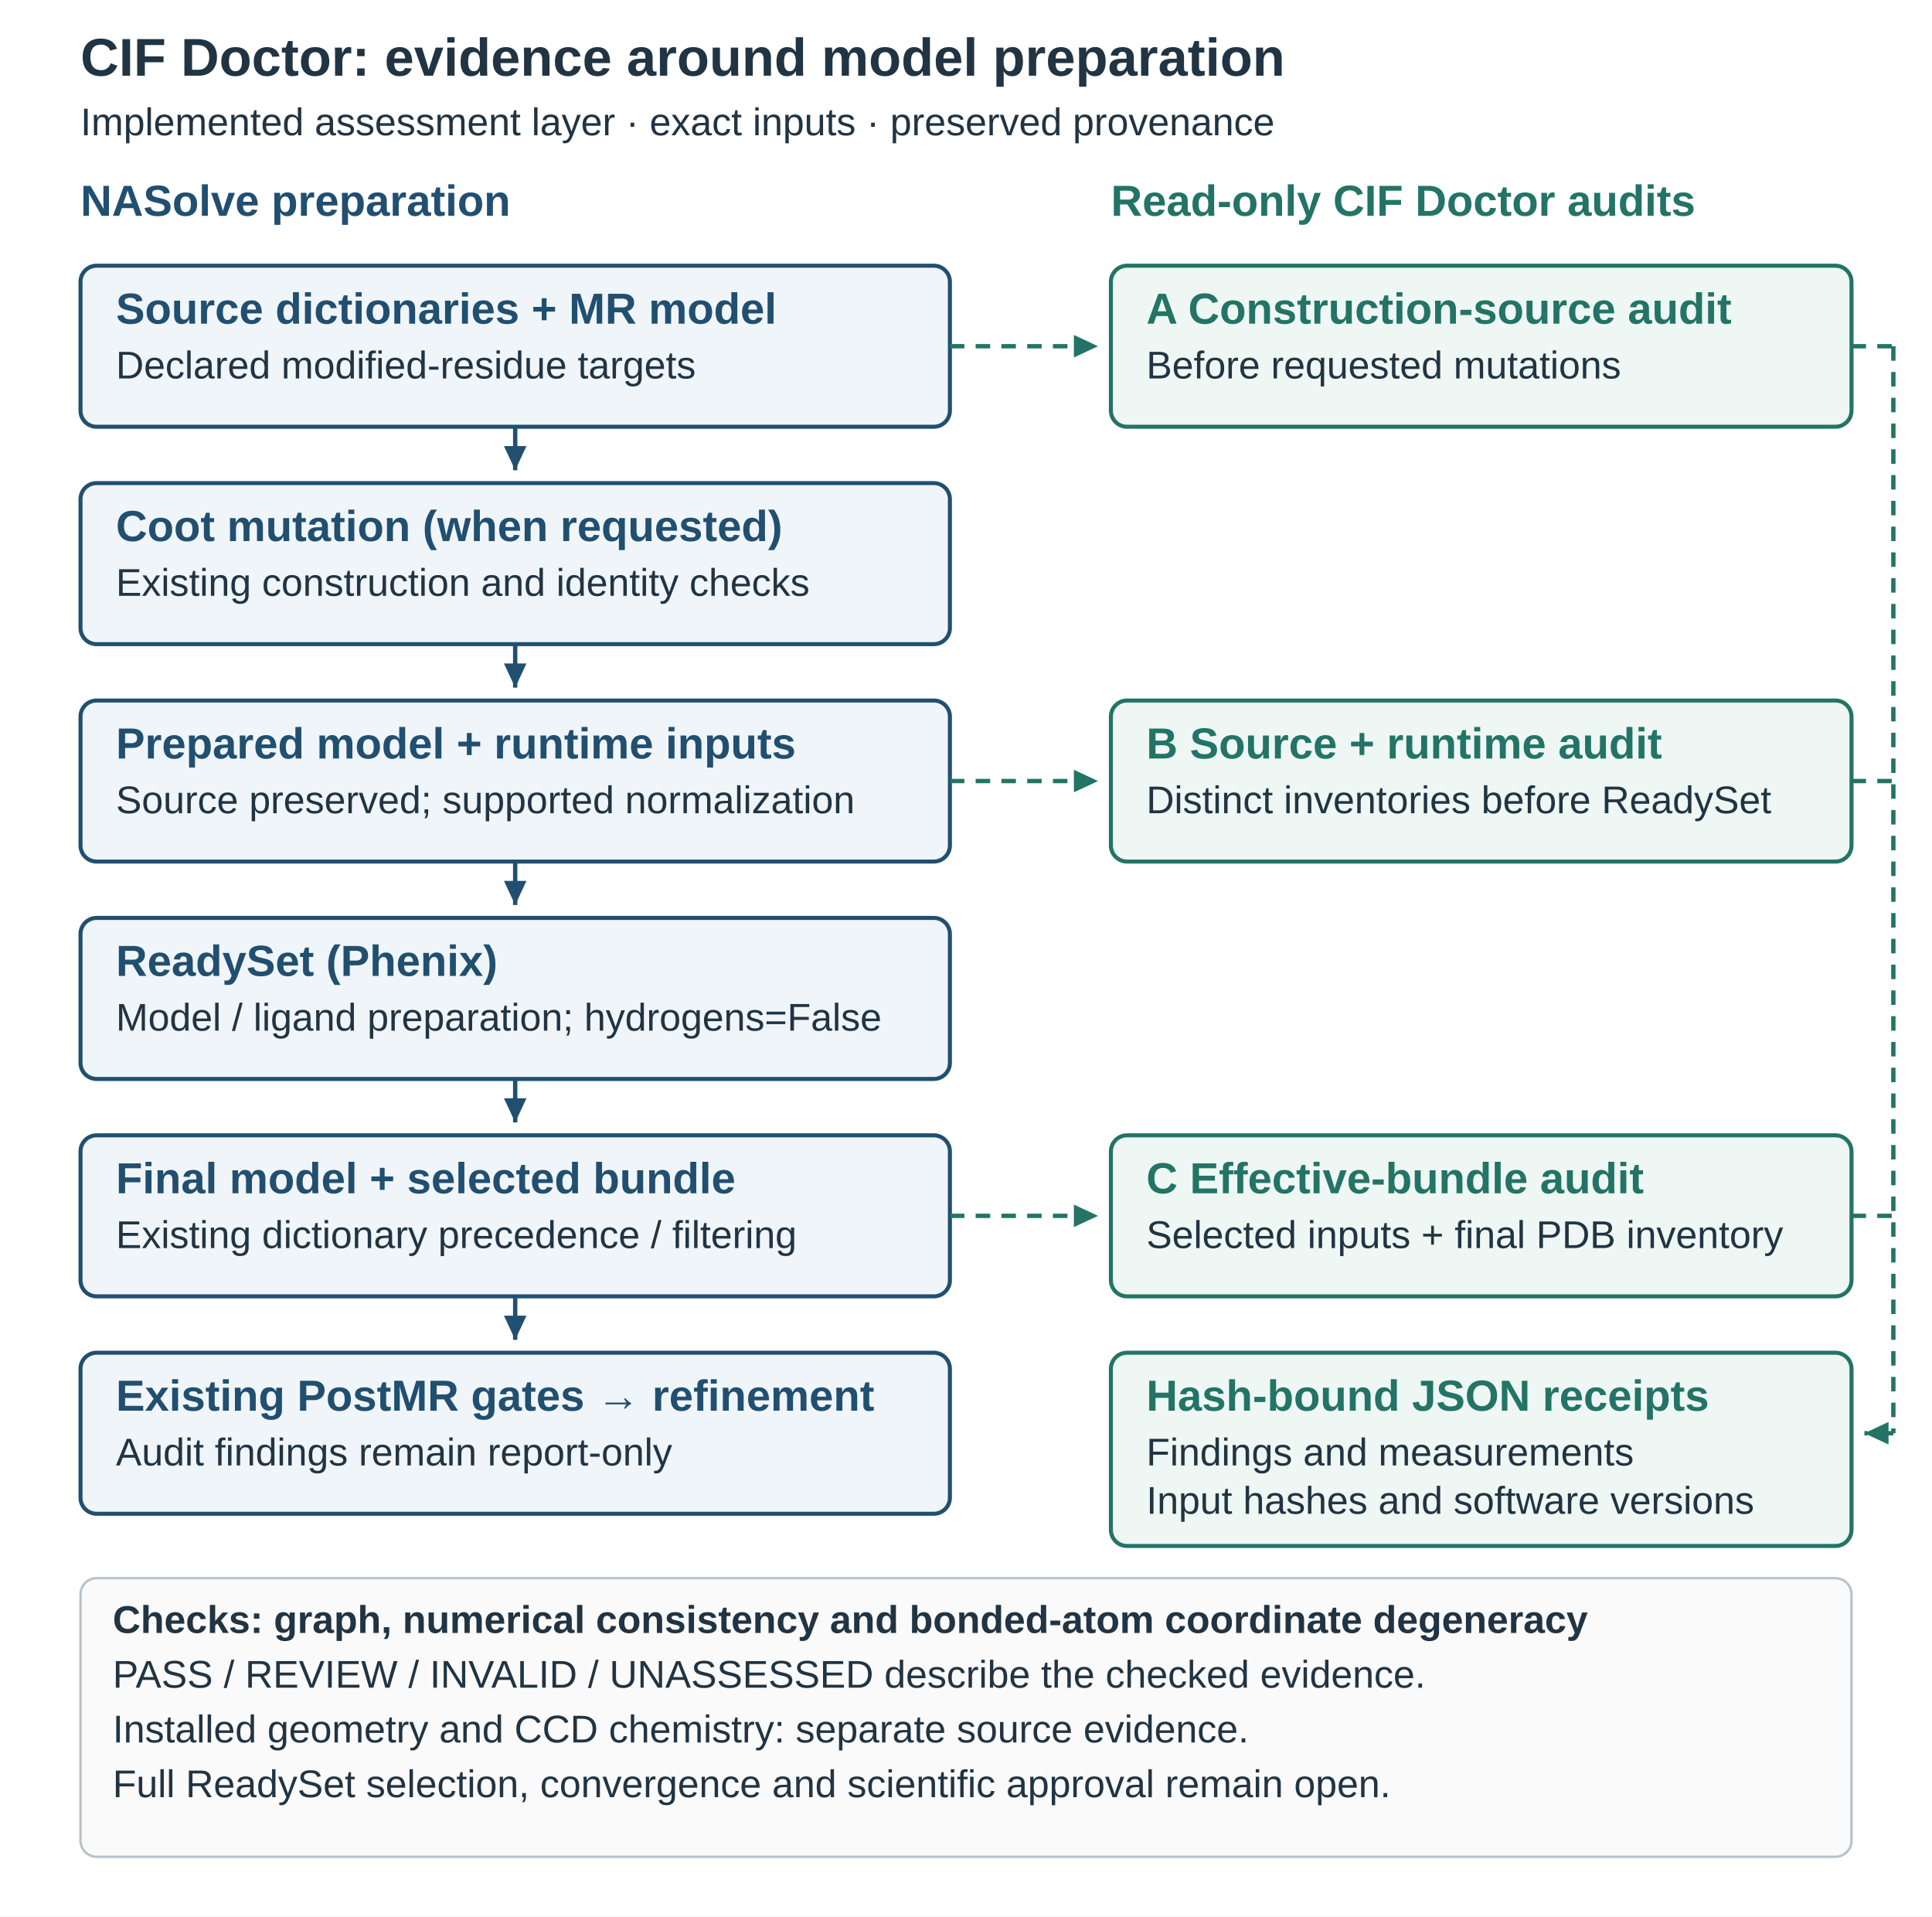
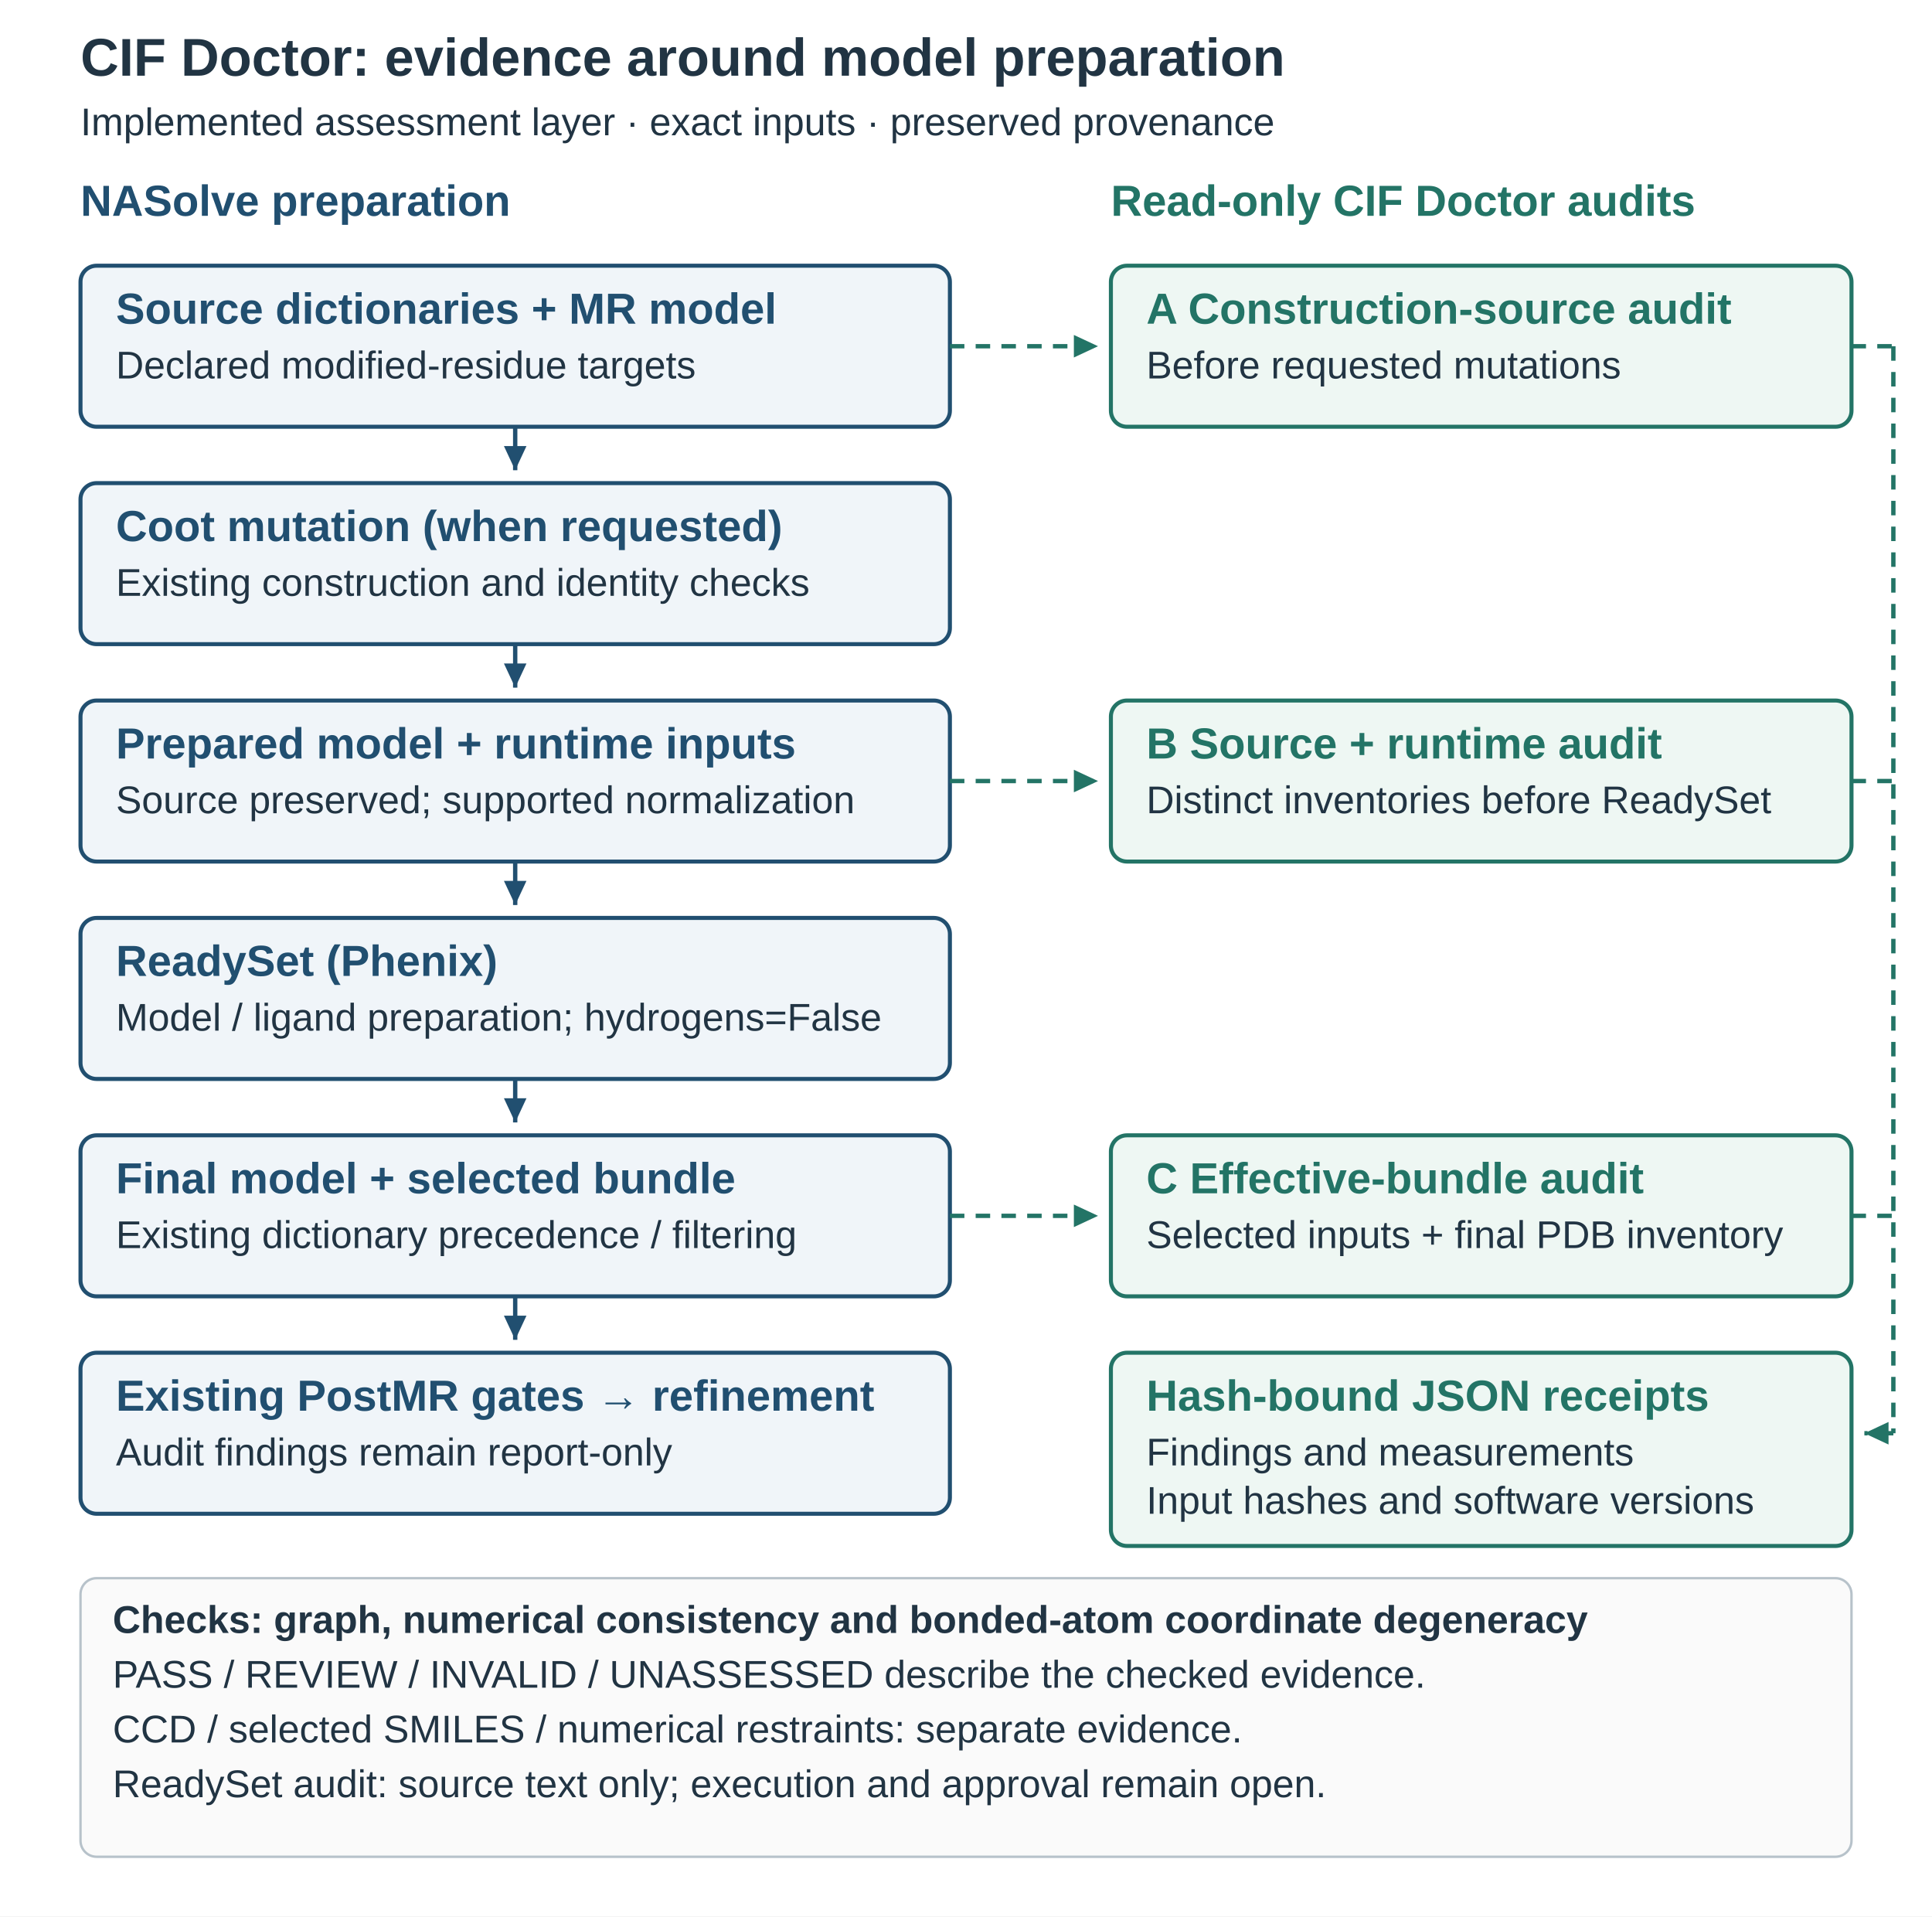
<svg xmlns="http://www.w3.org/2000/svg" width="180mm" height="178.5mm" viewBox="0 0 1200 1190" role="img" aria-labelledby="title description">
  <rect width="1200" height="1190" fill="white" />
  <text x="50" y="47" font-family="Arial, Helvetica, sans-serif" font-size="33" font-weight="bold" fill="#213443" text-anchor="start">CIF Doctor: evidence around model preparation</text>
  <text x="50" y="84" font-family="Arial, Helvetica, sans-serif" font-size="24" font-weight="normal" fill="#213443" text-anchor="start">Implemented assessment layer · exact inputs · preserved provenance</text>
  <text x="50" y="134" font-family="Arial, Helvetica, sans-serif" font-size="27" font-weight="bold" fill="#214f70" text-anchor="start">NASolve preparation</text>
  <text x="690" y="134" font-family="Arial, Helvetica, sans-serif" font-size="27" font-weight="bold" fill="#237466" text-anchor="start">Read-only CIF Doctor audits</text>
  <g id="source-inputs">
    <rect x="50" y="165" width="540" height="100" rx="10" fill="#f0f5f9" stroke="#214f70" stroke-width="2.5" />
    <text x="72" y="201" font-family="Arial, Helvetica, sans-serif" font-size="27" font-weight="bold" fill="#214f70" text-anchor="start">Source dictionaries + MR model</text>
    <text x="72" y="235" font-family="Arial, Helvetica, sans-serif" font-size="24" font-weight="normal" fill="#213443" text-anchor="start">Declared modified-residue targets</text>
  </g>
  <g id="coot-mutation">
    <rect x="50" y="300" width="540" height="100" rx="10" fill="#f0f5f9" stroke="#214f70" stroke-width="2.5" />
    <text x="72" y="336" font-family="Arial, Helvetica, sans-serif" font-size="27" font-weight="bold" fill="#214f70" text-anchor="start">Coot mutation (when requested)</text>
    <text x="72" y="370" font-family="Arial, Helvetica, sans-serif" font-size="24" font-weight="normal" fill="#213443" text-anchor="start">Existing construction and identity checks</text>
  </g>
  <g id="prepared-inputs">
    <rect x="50" y="435" width="540" height="100" rx="10" fill="#f0f5f9" stroke="#214f70" stroke-width="2.5" />
    <text x="72" y="471" font-family="Arial, Helvetica, sans-serif" font-size="27" font-weight="bold" fill="#214f70" text-anchor="start">Prepared model + runtime inputs</text>
    <text x="72" y="505" font-family="Arial, Helvetica, sans-serif" font-size="24" font-weight="normal" fill="#213443" text-anchor="start">Source preserved; supported normalization</text>
  </g>
  <g id="readyset">
    <rect x="50" y="570" width="540" height="100" rx="10" fill="#f0f5f9" stroke="#214f70" stroke-width="2.5" />
    <text x="72" y="606" font-family="Arial, Helvetica, sans-serif" font-size="27" font-weight="bold" fill="#214f70" text-anchor="start">ReadySet (Phenix)</text>
    <text x="72" y="640" font-family="Arial, Helvetica, sans-serif" font-size="24" font-weight="normal" fill="#213443" text-anchor="start">Model / ligand preparation; hydrogens=False</text>
  </g>
  <g id="effective-inputs">
    <rect x="50" y="705" width="540" height="100" rx="10" fill="#f0f5f9" stroke="#214f70" stroke-width="2.5" />
    <text x="72" y="741" font-family="Arial, Helvetica, sans-serif" font-size="27" font-weight="bold" fill="#214f70" text-anchor="start">Final model + selected bundle</text>
    <text x="72" y="775" font-family="Arial, Helvetica, sans-serif" font-size="24" font-weight="normal" fill="#213443" text-anchor="start">Existing dictionary precedence / filtering</text>
  </g>
  <g id="postmr-gates">
    <rect x="50" y="840" width="540" height="100" rx="10" fill="#f0f5f9" stroke="#214f70" stroke-width="2.5" />
    <text x="72" y="876" font-family="Arial, Helvetica, sans-serif" font-size="27" font-weight="bold" fill="#214f70" text-anchor="start">Existing PostMR gates → refinement</text>
    <text x="72" y="910" font-family="Arial, Helvetica, sans-serif" font-size="24" font-weight="normal" fill="#213443" text-anchor="start">Audit findings remain report-only</text>
  </g>
  <g id="preparation-flow-0">
    <path d="M 320.0 265.0 L 320.0 292.0" fill="none" stroke="#214f70" stroke-width="2.7" />
    <polygon points="320.0,292.0 313.0,277.0 327.0,277.0" fill="#214f70" />
  </g>
  <g id="preparation-flow-1">
    <path d="M 320.0 400.0 L 320.0 427.0" fill="none" stroke="#214f70" stroke-width="2.7" />
    <polygon points="320.0,427.0 313.0,412.0 327.0,412.0" fill="#214f70" />
  </g>
  <g id="preparation-flow-2">
    <path d="M 320.0 535.0 L 320.0 562.0" fill="none" stroke="#214f70" stroke-width="2.7" />
    <polygon points="320.0,562.0 313.0,547.0 327.0,547.0" fill="#214f70" />
  </g>
  <g id="preparation-flow-3">
    <path d="M 320.0 670.0 L 320.0 697.0" fill="none" stroke="#214f70" stroke-width="2.7" />
    <polygon points="320.0,697.0 313.0,682.0 327.0,682.0" fill="#214f70" />
  </g>
  <g id="preparation-flow-4">
    <path d="M 320.0 805.0 L 320.0 832.0" fill="none" stroke="#214f70" stroke-width="2.7" />
    <polygon points="320.0,832.0 313.0,817.0 327.0,817.0" fill="#214f70" />
  </g>
  <g id="mutation-audit">
    <rect x="690" y="165" width="460" height="100" rx="10" fill="#eef7f3" stroke="#237466" stroke-width="2.5" />
    <text x="712" y="201" font-family="Arial, Helvetica, sans-serif" font-size="27" font-weight="bold" fill="#237466" text-anchor="start">A  Construction-source audit</text>
    <text x="712" y="235" font-family="Arial, Helvetica, sans-serif" font-size="24" font-weight="normal" fill="#213443" text-anchor="start">Before requested mutations</text>
  </g>
  <g id="audit-branch-mutation-audit">
    <path d="M 590.0 215.0 L 599.0 215.0" fill="none" stroke="#237466" stroke-width="2.7" />
    <path d="M 606.0 215.0 L 615.0 215.0" fill="none" stroke="#237466" stroke-width="2.7" />
    <path d="M 622.0 215.0 L 631.0 215.0" fill="none" stroke="#237466" stroke-width="2.7" />
    <path d="M 638.0 215.0 L 647.0 215.0" fill="none" stroke="#237466" stroke-width="2.7" />
    <path d="M 654.0 215.0 L 663.0 215.0" fill="none" stroke="#237466" stroke-width="2.7" />
    <path d="M 670.0 215.0 L 679.0 215.0" fill="none" stroke="#237466" stroke-width="2.7" />
    <polygon points="682.0,215.0 667.0,222.0 667.0,208.0" fill="#237466" />
  </g>
  <g id="source-runtime-audit">
    <rect x="690" y="435" width="460" height="100" rx="10" fill="#eef7f3" stroke="#237466" stroke-width="2.5" />
    <text x="712" y="471" font-family="Arial, Helvetica, sans-serif" font-size="27" font-weight="bold" fill="#237466" text-anchor="start">B  Source + runtime audit</text>
    <text x="712" y="505" font-family="Arial, Helvetica, sans-serif" font-size="24" font-weight="normal" fill="#213443" text-anchor="start">Distinct inventories before ReadySet</text>
  </g>
  <g id="audit-branch-source-runtime-audit">
    <path d="M 590.0 485.0 L 599.0 485.0" fill="none" stroke="#237466" stroke-width="2.7" />
    <path d="M 606.0 485.0 L 615.0 485.0" fill="none" stroke="#237466" stroke-width="2.7" />
    <path d="M 622.0 485.0 L 631.0 485.0" fill="none" stroke="#237466" stroke-width="2.7" />
    <path d="M 638.0 485.0 L 647.0 485.0" fill="none" stroke="#237466" stroke-width="2.7" />
    <path d="M 654.0 485.0 L 663.0 485.0" fill="none" stroke="#237466" stroke-width="2.7" />
    <path d="M 670.0 485.0 L 679.0 485.0" fill="none" stroke="#237466" stroke-width="2.7" />
    <polygon points="682.0,485.0 667.0,492.0 667.0,478.0" fill="#237466" />
  </g>
  <g id="effective-audit">
    <rect x="690" y="705" width="460" height="100" rx="10" fill="#eef7f3" stroke="#237466" stroke-width="2.5" />
    <text x="712" y="741" font-family="Arial, Helvetica, sans-serif" font-size="27" font-weight="bold" fill="#237466" text-anchor="start">C  Effective-bundle audit</text>
    <text x="712" y="775" font-family="Arial, Helvetica, sans-serif" font-size="24" font-weight="normal" fill="#213443" text-anchor="start">Selected inputs + final PDB inventory</text>
  </g>
  <g id="audit-branch-effective-audit">
    <path d="M 590.0 755.0 L 599.0 755.0" fill="none" stroke="#237466" stroke-width="2.7" />
    <path d="M 606.0 755.0 L 615.0 755.0" fill="none" stroke="#237466" stroke-width="2.7" />
    <path d="M 622.0 755.0 L 631.0 755.0" fill="none" stroke="#237466" stroke-width="2.7" />
    <path d="M 638.0 755.0 L 647.0 755.0" fill="none" stroke="#237466" stroke-width="2.7" />
    <path d="M 654.0 755.0 L 663.0 755.0" fill="none" stroke="#237466" stroke-width="2.7" />
    <path d="M 670.0 755.0 L 679.0 755.0" fill="none" stroke="#237466" stroke-width="2.7" />
    <polygon points="682.0,755.0 667.0,762.0 667.0,748.0" fill="#237466" />
  </g>
  <g id="json-receipts">
    <rect x="690" y="840" width="460" height="120" rx="10" fill="#eef7f3" stroke="#237466" stroke-width="2.5" />
    <text x="712" y="876" font-family="Arial, Helvetica, sans-serif" font-size="27" font-weight="bold" fill="#237466" text-anchor="start">Hash-bound JSON receipts</text>
    <text x="712" y="910" font-family="Arial, Helvetica, sans-serif" font-size="24" font-weight="normal" fill="#213443" text-anchor="start">Findings and measurements</text>
    <text x="712" y="940" font-family="Arial, Helvetica, sans-serif" font-size="24" font-weight="normal" fill="#213443" text-anchor="start">Input hashes and software versions</text>
  </g>
  <g id="mutation-to-receipts">
    <path d="M 1150.0 215.0 L 1159.0 215.0" fill="none" stroke="#237466" stroke-width="2.7" />
    <path d="M 1166.0 215.0 L 1175.0 215.0" fill="none" stroke="#237466" stroke-width="2.7" />
    <path d="M 1176.0 215.0 L 1176.0 224.0" fill="none" stroke="#237466" stroke-width="2.7" />
    <path d="M 1176.0 231.0 L 1176.0 240.0" fill="none" stroke="#237466" stroke-width="2.7" />
    <path d="M 1176.0 247.0 L 1176.0 256.0" fill="none" stroke="#237466" stroke-width="2.7" />
    <path d="M 1176.0 263.0 L 1176.0 272.0" fill="none" stroke="#237466" stroke-width="2.7" />
    <path d="M 1176.0 279.0 L 1176.0 288.0" fill="none" stroke="#237466" stroke-width="2.7" />
    <path d="M 1176.0 295.0 L 1176.0 304.0" fill="none" stroke="#237466" stroke-width="2.7" />
    <path d="M 1176.0 311.0 L 1176.0 320.0" fill="none" stroke="#237466" stroke-width="2.7" />
    <path d="M 1176.0 327.0 L 1176.0 336.0" fill="none" stroke="#237466" stroke-width="2.7" />
    <path d="M 1176.0 343.0 L 1176.0 352.0" fill="none" stroke="#237466" stroke-width="2.7" />
    <path d="M 1176.0 359.0 L 1176.0 368.0" fill="none" stroke="#237466" stroke-width="2.7" />
    <path d="M 1176.0 375.0 L 1176.0 384.0" fill="none" stroke="#237466" stroke-width="2.7" />
    <path d="M 1176.0 391.0 L 1176.0 400.0" fill="none" stroke="#237466" stroke-width="2.7" />
    <path d="M 1176.0 407.0 L 1176.0 416.0" fill="none" stroke="#237466" stroke-width="2.7" />
    <path d="M 1176.0 423.0 L 1176.0 432.0" fill="none" stroke="#237466" stroke-width="2.7" />
    <path d="M 1176.0 439.0 L 1176.0 448.0" fill="none" stroke="#237466" stroke-width="2.7" />
    <path d="M 1176.0 455.0 L 1176.0 464.0" fill="none" stroke="#237466" stroke-width="2.7" />
    <path d="M 1176.0 471.0 L 1176.0 480.0" fill="none" stroke="#237466" stroke-width="2.7" />
    <path d="M 1176.0 487.0 L 1176.0 496.0" fill="none" stroke="#237466" stroke-width="2.7" />
    <path d="M 1176.0 503.0 L 1176.0 512.0" fill="none" stroke="#237466" stroke-width="2.7" />
    <path d="M 1176.0 519.0 L 1176.0 528.0" fill="none" stroke="#237466" stroke-width="2.7" />
    <path d="M 1176.0 535.0 L 1176.0 544.0" fill="none" stroke="#237466" stroke-width="2.7" />
    <path d="M 1176.0 551.0 L 1176.0 560.0" fill="none" stroke="#237466" stroke-width="2.7" />
    <path d="M 1176.0 567.0 L 1176.0 576.0" fill="none" stroke="#237466" stroke-width="2.7" />
    <path d="M 1176.0 583.0 L 1176.0 592.0" fill="none" stroke="#237466" stroke-width="2.7" />
    <path d="M 1176.0 599.0 L 1176.0 608.0" fill="none" stroke="#237466" stroke-width="2.7" />
    <path d="M 1176.0 615.0 L 1176.0 624.0" fill="none" stroke="#237466" stroke-width="2.7" />
    <path d="M 1176.0 631.0 L 1176.0 640.0" fill="none" stroke="#237466" stroke-width="2.7" />
    <path d="M 1176.0 647.0 L 1176.0 656.0" fill="none" stroke="#237466" stroke-width="2.7" />
    <path d="M 1176.0 663.0 L 1176.0 672.0" fill="none" stroke="#237466" stroke-width="2.7" />
    <path d="M 1176.0 679.0 L 1176.0 688.0" fill="none" stroke="#237466" stroke-width="2.7" />
    <path d="M 1176.0 695.0 L 1176.0 704.0" fill="none" stroke="#237466" stroke-width="2.7" />
    <path d="M 1176.0 711.0 L 1176.0 720.0" fill="none" stroke="#237466" stroke-width="2.7" />
    <path d="M 1176.0 727.0 L 1176.0 736.0" fill="none" stroke="#237466" stroke-width="2.7" />
    <path d="M 1176.0 743.0 L 1176.0 752.0" fill="none" stroke="#237466" stroke-width="2.7" />
    <path d="M 1176.0 759.0 L 1176.0 768.0" fill="none" stroke="#237466" stroke-width="2.7" />
    <path d="M 1176.0 775.0 L 1176.0 784.0" fill="none" stroke="#237466" stroke-width="2.7" />
    <path d="M 1176.0 791.0 L 1176.0 800.0" fill="none" stroke="#237466" stroke-width="2.7" />
    <path d="M 1176.0 807.0 L 1176.0 816.0" fill="none" stroke="#237466" stroke-width="2.7" />
    <path d="M 1176.0 823.0 L 1176.0 832.0" fill="none" stroke="#237466" stroke-width="2.7" />
    <path d="M 1176.0 839.0 L 1176.0 848.0" fill="none" stroke="#237466" stroke-width="2.7" />
    <path d="M 1176.0 855.0 L 1176.0 864.0" fill="none" stroke="#237466" stroke-width="2.7" />
    <path d="M 1176.0 871.0 L 1176.0 880.0" fill="none" stroke="#237466" stroke-width="2.7" />
    <path d="M 1176.0 887.0 L 1176.0 890.0" fill="none" stroke="#237466" stroke-width="2.7" />
    <path d="M 1176.0 890.0 L 1167.0 890.0" fill="none" stroke="#237466" stroke-width="2.7" />
    <path d="M 1160.0 890.0 L 1158.0 890.0" fill="none" stroke="#237466" stroke-width="2.7" />
    <polygon points="1158.0,890.0 1173.0,883.0 1173.0,897.0" fill="#237466" />
  </g>
  <g id="source-to-receipts">
    <path d="M 1150.0 485.0 L 1159.0 485.0" fill="none" stroke="#237466" stroke-width="2.7" />
    <path d="M 1166.0 485.0 L 1175.0 485.0" fill="none" stroke="#237466" stroke-width="2.7" />
  </g>
  <g id="effective-to-receipts">
    <path d="M 1150.0 755.0 L 1159.0 755.0" fill="none" stroke="#237466" stroke-width="2.7" />
    <path d="M 1166.0 755.0 L 1175.0 755.0" fill="none" stroke="#237466" stroke-width="2.7" />
  </g>
  <g id="scope-notes">
    <rect x="50" y="980" width="1100" height="173" rx="10" fill="#fafafa" stroke="#b7c2ca" stroke-width="1.5" />
    <text x="70" y="1014" font-family="Arial, Helvetica, sans-serif" font-size="24" font-weight="bold" fill="#213443" text-anchor="start">Checks: graph, numerical consistency and bonded-atom coordinate degeneracy</text>
    <text x="70" y="1048" font-family="Arial, Helvetica, sans-serif" font-size="24" font-weight="normal" fill="#213443" text-anchor="start">PASS / REVIEW / INVALID / UNASSESSED describe the checked evidence.</text>
-     <text x="70" y="1082" font-family="Arial, Helvetica, sans-serif" font-size="24" font-weight="normal" fill="#213443" text-anchor="start">Installed geometry and CCD chemistry: separate source evidence.</text>
-     <text x="70" y="1116" font-family="Arial, Helvetica, sans-serif" font-size="24" font-weight="normal" fill="#213443" text-anchor="start">Full ReadySet selection, convergence and scientific approval remain open.</text>
+     <text x="70" y="1082" font-family="Arial, Helvetica, sans-serif" font-size="24" font-weight="normal" fill="#213443" text-anchor="start">CCD / selected SMILES / numerical restraints: separate evidence.</text>
+     <text x="70" y="1116" font-family="Arial, Helvetica, sans-serif" font-size="24" font-weight="normal" fill="#213443" text-anchor="start">ReadySet audit: source text only; execution and approval remain open.</text>
  </g>
</svg>
